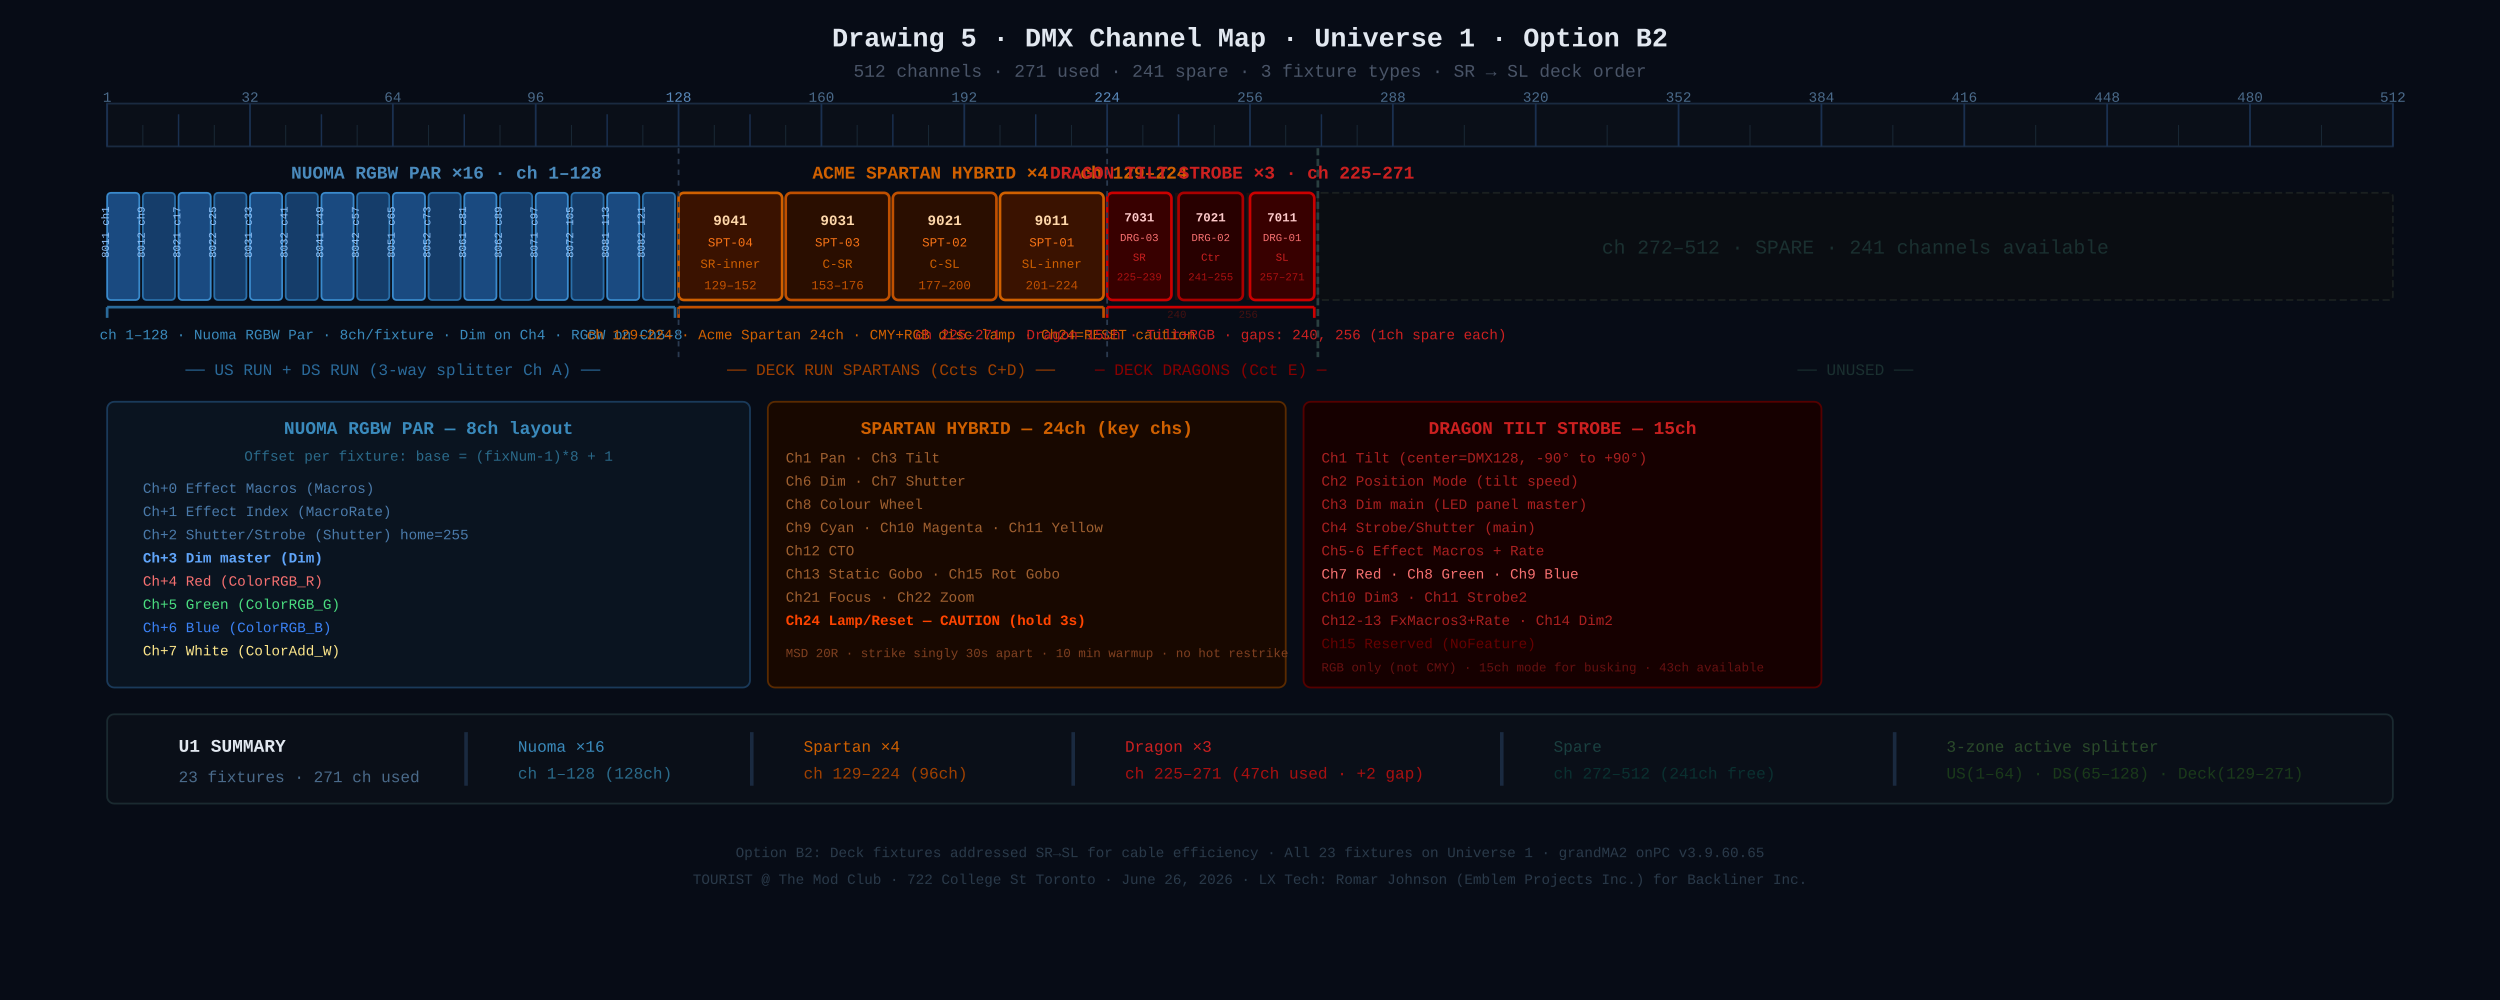
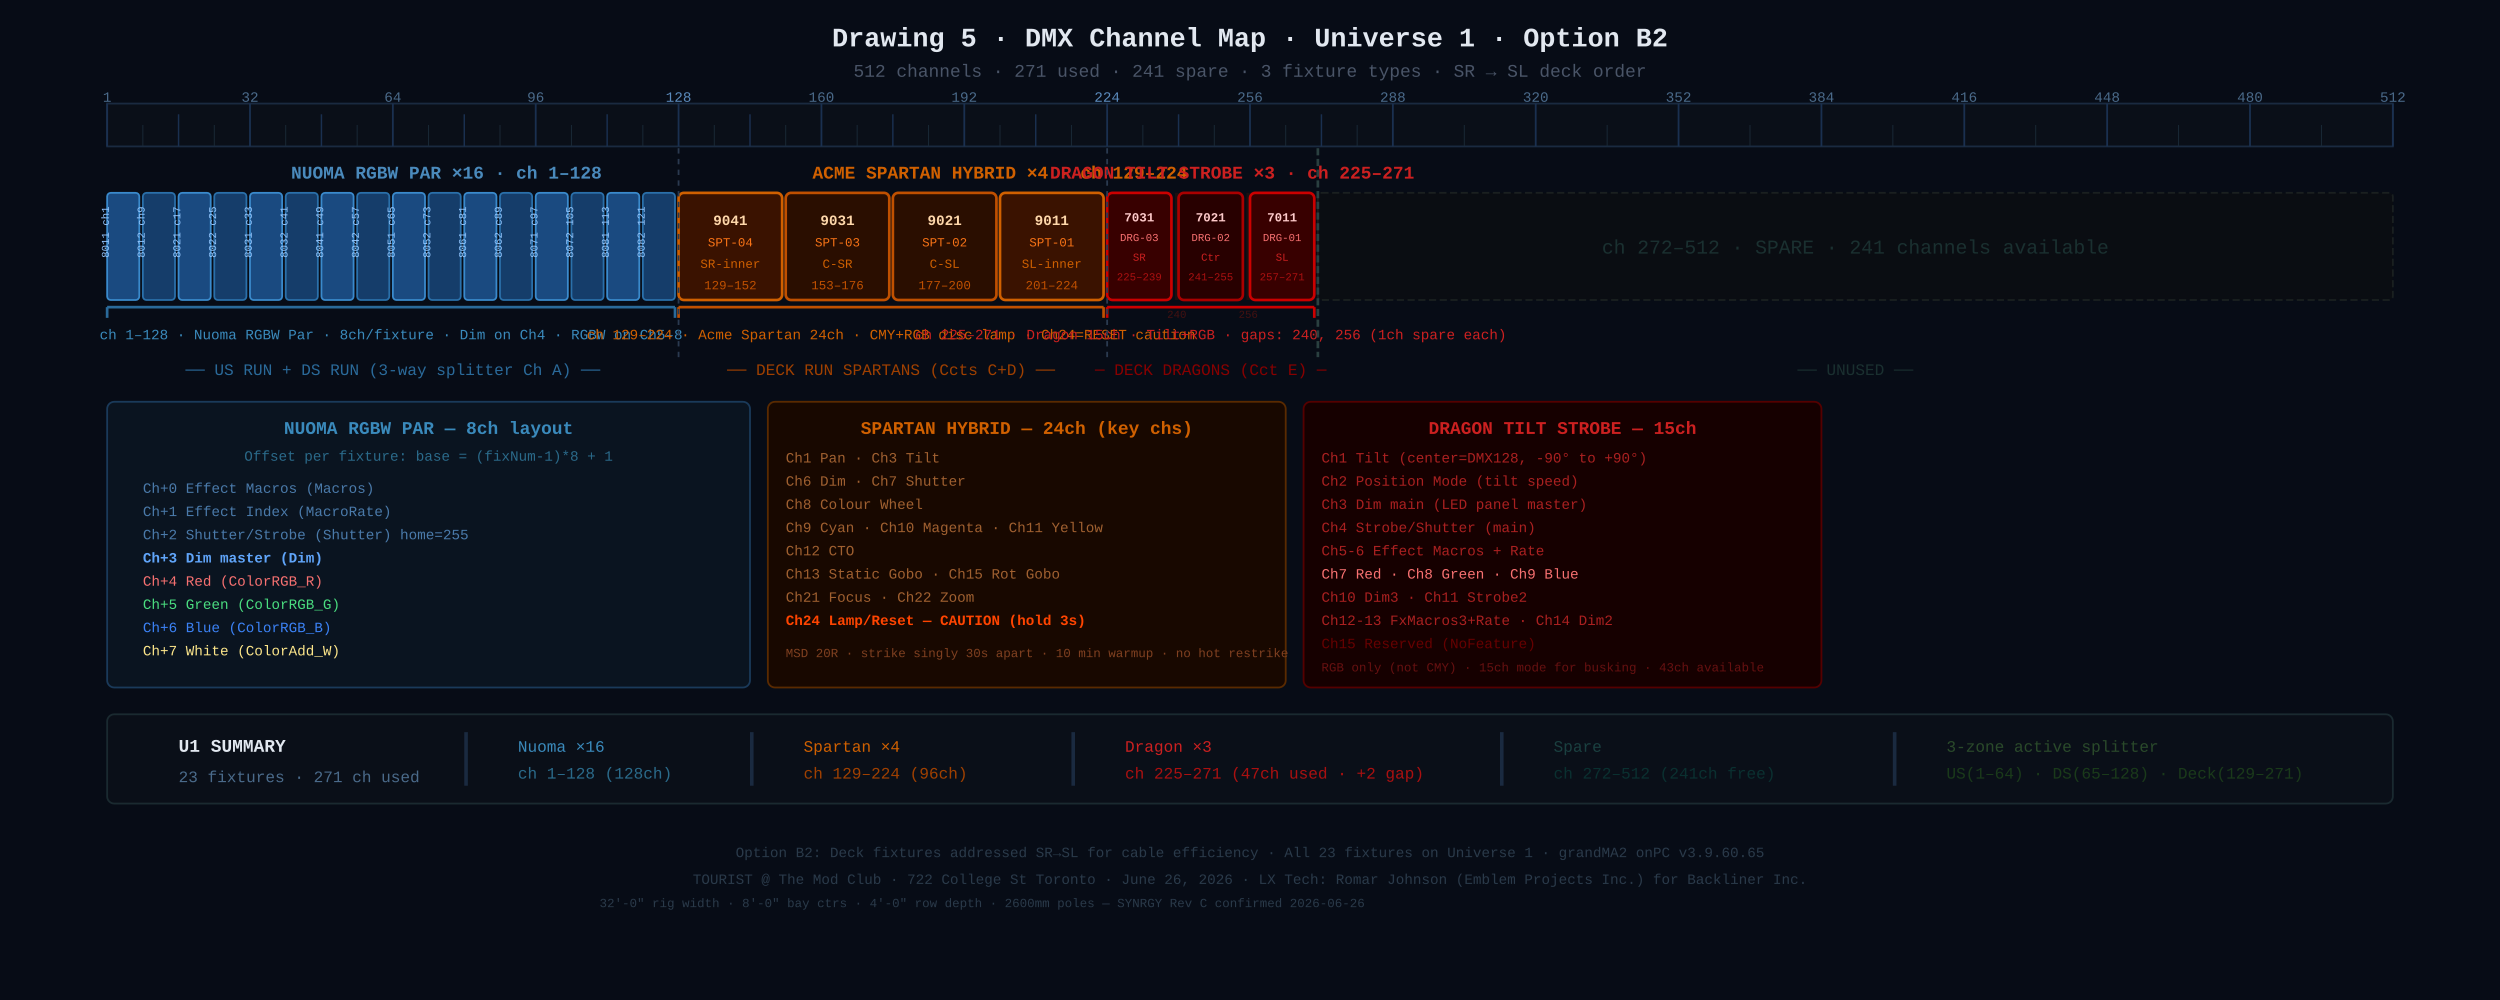
<svg xmlns="http://www.w3.org/2000/svg" viewBox="0 0 1400 560" font-family="'Courier New',Courier,monospace">
  <rect width="1400" height="560" fill="#070c16" />
  <text x="700" y="26" text-anchor="middle" font-size="15" font-weight="bold" fill="#e2e8f0">Drawing 5 · DMX Channel Map · Universe 1 · Option B2</text>
  <text x="700" y="43" text-anchor="middle" font-size="10" fill="#4a5568">512 channels · 271 used · 241 spare · 3 fixture types · SR → SL deck order</text>
  <rect x="60" y="58" width="1280" height="24" fill="#0a0f18" stroke="#1a2a40" stroke-width="1" />
  <line x1="60" y1="58" x2="60" y2="82" stroke="#1a3050" stroke-width="1" />
  <line x1="80" y1="70" x2="80" y2="82" stroke="#1a2a38" stroke-width="0.5" />
  <line x1="100" y1="64" x2="100" y2="82" stroke="#1a3050" stroke-width="0.8" />
  <line x1="120" y1="70" x2="120" y2="82" stroke="#1a2a38" stroke-width="0.5" />
  <line x1="140" y1="58" x2="140" y2="82" stroke="#1a3050" stroke-width="1" />
  <line x1="160" y1="70" x2="160" y2="82" stroke="#1a2a38" stroke-width="0.5" />
  <line x1="180" y1="64" x2="180" y2="82" stroke="#1a3050" stroke-width="0.8" />
  <line x1="200" y1="70" x2="200" y2="82" stroke="#1a2a38" stroke-width="0.5" />
  <line x1="220" y1="58" x2="220" y2="82" stroke="#1a3050" stroke-width="1" />
  <line x1="240" y1="70" x2="240" y2="82" stroke="#1a2a38" stroke-width="0.5" />
  <line x1="260" y1="64" x2="260" y2="82" stroke="#1a3050" stroke-width="0.8" />
  <line x1="280" y1="70" x2="280" y2="82" stroke="#1a2a38" stroke-width="0.5" />
  <line x1="300" y1="58" x2="300" y2="82" stroke="#1a3050" stroke-width="1" />
  <line x1="320" y1="70" x2="320" y2="82" stroke="#1a2a38" stroke-width="0.5" />
  <line x1="340" y1="64" x2="340" y2="82" stroke="#1a3050" stroke-width="0.8" />
  <line x1="360" y1="70" x2="360" y2="82" stroke="#1a2a38" stroke-width="0.5" />
  <line x1="380" y1="58" x2="380" y2="82" stroke="#1a3050" stroke-width="1" />
  <line x1="400" y1="70" x2="400" y2="82" stroke="#1a2a38" stroke-width="0.5" />
  <line x1="420" y1="64" x2="420" y2="82" stroke="#1a3050" stroke-width="0.8" />
  <line x1="440" y1="70" x2="440" y2="82" stroke="#1a2a38" stroke-width="0.5" />
  <line x1="460" y1="58" x2="460" y2="82" stroke="#1a3050" stroke-width="1" />
  <line x1="480" y1="70" x2="480" y2="82" stroke="#1a2a38" stroke-width="0.5" />
  <line x1="500" y1="64" x2="500" y2="82" stroke="#1a3050" stroke-width="0.8" />
  <line x1="520" y1="70" x2="520" y2="82" stroke="#1a2a38" stroke-width="0.5" />
  <line x1="540" y1="58" x2="540" y2="82" stroke="#1a3050" stroke-width="1" />
  <line x1="560" y1="70" x2="560" y2="82" stroke="#1a2a38" stroke-width="0.5" />
  <line x1="580" y1="64" x2="580" y2="82" stroke="#1a3050" stroke-width="0.8" />
  <line x1="600" y1="70" x2="600" y2="82" stroke="#1a2a38" stroke-width="0.5" />
  <line x1="620" y1="58" x2="620" y2="82" stroke="#1a3050" stroke-width="1" />
  <line x1="640" y1="70" x2="640" y2="82" stroke="#1a2a38" stroke-width="0.5" />
  <line x1="660" y1="64" x2="660" y2="82" stroke="#1a3050" stroke-width="0.8" />
  <line x1="680" y1="70" x2="680" y2="82" stroke="#1a2a38" stroke-width="0.5" />
  <line x1="700" y1="58" x2="700" y2="82" stroke="#1a3050" stroke-width="1" />
  <line x1="720" y1="70" x2="720" y2="82" stroke="#1a2a38" stroke-width="0.5" />
  <line x1="740" y1="64" x2="740" y2="82" stroke="#1a3050" stroke-width="0.8" />
  <line x1="760" y1="70" x2="760" y2="82" stroke="#1a2a38" stroke-width="0.5" />
  <line x1="780" y1="58" x2="780" y2="82" stroke="#1a3050" stroke-width="1" />
  <line x1="820" y1="70" x2="820" y2="82" stroke="#1a2a38" stroke-width="0.5" />
  <line x1="860" y1="58" x2="860" y2="82" stroke="#1a3050" stroke-width="1" />
  <line x1="900" y1="70" x2="900" y2="82" stroke="#1a2a38" stroke-width="0.5" />
  <line x1="940" y1="58" x2="940" y2="82" stroke="#1a3050" stroke-width="1" />
  <line x1="980" y1="70" x2="980" y2="82" stroke="#1a2a38" stroke-width="0.5" />
  <line x1="1020" y1="58" x2="1020" y2="82" stroke="#1a3050" stroke-width="1" />
  <line x1="1060" y1="70" x2="1060" y2="82" stroke="#1a2a38" stroke-width="0.5" />
  <line x1="1100" y1="58" x2="1100" y2="82" stroke="#1a3050" stroke-width="1" />
  <line x1="1140" y1="70" x2="1140" y2="82" stroke="#1a2a38" stroke-width="0.5" />
  <line x1="1180" y1="58" x2="1180" y2="82" stroke="#1a3050" stroke-width="1" />
  <line x1="1220" y1="70" x2="1220" y2="82" stroke="#1a2a38" stroke-width="0.5" />
  <line x1="1260" y1="58" x2="1260" y2="82" stroke="#1a3050" stroke-width="1" />
  <line x1="1300" y1="70" x2="1300" y2="82" stroke="#1a2a38" stroke-width="0.5" />
  <line x1="1340" y1="58" x2="1340" y2="82" stroke="#1a3050" stroke-width="1" />
  <text x="60" y="57" text-anchor="middle" font-size="8" fill="#4a6a8a">1</text>
  <text x="140" y="57" text-anchor="middle" font-size="8" fill="#4a6a8a">32</text>
  <text x="220" y="57" text-anchor="middle" font-size="8" fill="#4a6a8a">64</text>
  <text x="300" y="57" text-anchor="middle" font-size="8" fill="#4a6a8a">96</text>
  <text x="380" y="57" text-anchor="middle" font-size="8" fill="#5a8abc">128</text>
  <text x="460" y="57" text-anchor="middle" font-size="8" fill="#4a6a8a">160</text>
  <text x="540" y="57" text-anchor="middle" font-size="8" fill="#4a6a8a">192</text>
  <text x="620" y="57" text-anchor="middle" font-size="8" fill="#5a8abc">224</text>
  <text x="700" y="57" text-anchor="middle" font-size="8" fill="#4a6a8a">256</text>
  <text x="780" y="57" text-anchor="middle" font-size="8" fill="#4a6a8a">288</text>
  <text x="860" y="57" text-anchor="middle" font-size="8" fill="#4a6a8a">320</text>
  <text x="940" y="57" text-anchor="middle" font-size="8" fill="#4a6a8a">352</text>
  <text x="1020" y="57" text-anchor="middle" font-size="8" fill="#4a6a8a">384</text>
  <text x="1100" y="57" text-anchor="middle" font-size="8" fill="#4a6a8a">416</text>
  <text x="1180" y="57" text-anchor="middle" font-size="8" fill="#4a6a8a">448</text>
  <text x="1260" y="57" text-anchor="middle" font-size="8" fill="#4a6a8a">480</text>
  <text x="1340" y="57" text-anchor="middle" font-size="8" fill="#4a6a8a">512</text>
  <text x="250" y="100" text-anchor="middle" font-size="10" font-weight="bold" fill="#4a8abc">NUOMA RGBW PAR ×16 · ch 1–128</text>
  <rect x="60" y="108" width="18" height="60" rx="2" fill="#1a4a80" stroke="#3a8acc" stroke-width="1" />
  <text x="69" y="122" text-anchor="middle" font-size="6" fill="#93c5fd" transform="rotate(-90,69,130)">8011 ch1</text>
  <rect x="80" y="108" width="18" height="60" rx="2" fill="#153d6a" stroke="#2a70aa" stroke-width="1" />
  <text x="89" y="122" text-anchor="middle" font-size="6" fill="#93c5fd" transform="rotate(-90,89,130)">8012 ch9</text>
  <rect x="100" y="108" width="18" height="60" rx="2" fill="#1a4a80" stroke="#3a8acc" stroke-width="1" />
  <text x="109" y="122" text-anchor="middle" font-size="6" fill="#93c5fd" transform="rotate(-90,109,130)">8021 c17</text>
  <rect x="120" y="108" width="18" height="60" rx="2" fill="#153d6a" stroke="#2a70aa" stroke-width="1" />
  <text x="129" y="122" text-anchor="middle" font-size="6" fill="#93c5fd" transform="rotate(-90,129,130)">8022 c25</text>
  <rect x="140" y="108" width="18" height="60" rx="2" fill="#1a4a80" stroke="#3a8acc" stroke-width="1" />
  <text x="149" y="122" text-anchor="middle" font-size="6" fill="#93c5fd" transform="rotate(-90,149,130)">8031 c33</text>
  <rect x="160" y="108" width="18" height="60" rx="2" fill="#153d6a" stroke="#2a70aa" stroke-width="1" />
  <text x="169" y="122" text-anchor="middle" font-size="6" fill="#93c5fd" transform="rotate(-90,169,130)">8032 c41</text>
  <rect x="180" y="108" width="18" height="60" rx="2" fill="#1a4a80" stroke="#3a8acc" stroke-width="1" />
  <text x="189" y="122" text-anchor="middle" font-size="6" fill="#93c5fd" transform="rotate(-90,189,130)">8041 c49</text>
  <rect x="200" y="108" width="18" height="60" rx="2" fill="#153d6a" stroke="#2a70aa" stroke-width="1" />
  <text x="209" y="122" text-anchor="middle" font-size="6" fill="#93c5fd" transform="rotate(-90,209,130)">8042 c57</text>
  <rect x="220" y="108" width="18" height="60" rx="2" fill="#1a4a80" stroke="#3a8acc" stroke-width="1" />
  <text x="229" y="122" text-anchor="middle" font-size="6" fill="#93c5fd" transform="rotate(-90,229,130)">8051 c65</text>
  <rect x="240" y="108" width="18" height="60" rx="2" fill="#153d6a" stroke="#2a70aa" stroke-width="1" />
  <text x="249" y="122" text-anchor="middle" font-size="6" fill="#93c5fd" transform="rotate(-90,249,130)">8052 c73</text>
  <rect x="260" y="108" width="18" height="60" rx="2" fill="#1a4a80" stroke="#3a8acc" stroke-width="1" />
  <text x="269" y="122" text-anchor="middle" font-size="6" fill="#93c5fd" transform="rotate(-90,269,130)">8061 c81</text>
  <rect x="280" y="108" width="18" height="60" rx="2" fill="#153d6a" stroke="#2a70aa" stroke-width="1" />
  <text x="289" y="122" text-anchor="middle" font-size="6" fill="#93c5fd" transform="rotate(-90,289,130)">8062 c89</text>
  <rect x="300" y="108" width="18" height="60" rx="2" fill="#1a4a80" stroke="#3a8acc" stroke-width="1" />
  <text x="309" y="122" text-anchor="middle" font-size="6" fill="#93c5fd" transform="rotate(-90,309,130)">8071 c97</text>
  <rect x="320" y="108" width="18" height="60" rx="2" fill="#153d6a" stroke="#2a70aa" stroke-width="1" />
  <text x="329" y="122" text-anchor="middle" font-size="6" fill="#93c5fd" transform="rotate(-90,329,130)">8072 105</text>
  <rect x="340" y="108" width="18" height="60" rx="2" fill="#1a4a80" stroke="#3a8acc" stroke-width="1" />
  <text x="349" y="122" text-anchor="middle" font-size="6" fill="#93c5fd" transform="rotate(-90,349,130)">8081 113</text>
  <rect x="360" y="108" width="18" height="60" rx="2" fill="#153d6a" stroke="#2a70aa" stroke-width="1" />
  <text x="369" y="122" text-anchor="middle" font-size="6" fill="#93c5fd" transform="rotate(-90,369,130)">8082 121</text>
  <line x1="60" y1="172" x2="378" y2="172" stroke="#2a6a9a" stroke-width="1.5" />
  <line x1="60" y1="172" x2="60" y2="178" stroke="#2a6a9a" stroke-width="1.5" />
  <line x1="378" y1="172" x2="378" y2="178" stroke="#2a6a9a" stroke-width="1.5" />
  <text x="219" y="190" text-anchor="middle" font-size="8" fill="#3a8abc">ch 1–128 · Nuoma RGBW Par · 8ch/fixture · Dim on Ch4 · RGBW on Ch5–8</text>
  <text x="560" y="100" text-anchor="middle" font-size="10" font-weight="bold" fill="#d06000">ACME SPARTAN HYBRID ×4 · ch 129–224</text>
  <rect x="380" y="108" width="58" height="60" rx="3" fill="#3a1200" stroke="#d06000" stroke-width="1.5" />
  <text x="409" y="126" text-anchor="middle" font-size="8" font-weight="bold" fill="#fed7aa">9041</text>
  <text x="409" y="138" text-anchor="middle" font-size="7" fill="#f97316">SPT-04</text>
  <text x="409" y="150" text-anchor="middle" font-size="7" fill="#d06000">SR-inner</text>
  <text x="409" y="162" text-anchor="middle" font-size="7" fill="#c05000">129–152</text>
  <rect x="440" y="108" width="58" height="60" rx="3" fill="#2a0e00" stroke="#c05000" stroke-width="1.5" />
  <text x="469" y="126" text-anchor="middle" font-size="8" font-weight="bold" fill="#fed7aa">9031</text>
  <text x="469" y="138" text-anchor="middle" font-size="7" fill="#f97316">SPT-03</text>
  <text x="469" y="150" text-anchor="middle" font-size="7" fill="#d06000">C-SR</text>
  <text x="469" y="162" text-anchor="middle" font-size="7" fill="#c05000">153–176</text>
  <rect x="500" y="108" width="58" height="60" rx="3" fill="#2a0e00" stroke="#c05000" stroke-width="1.5" />
  <text x="529" y="126" text-anchor="middle" font-size="8" font-weight="bold" fill="#fed7aa">9021</text>
  <text x="529" y="138" text-anchor="middle" font-size="7" fill="#f97316">SPT-02</text>
  <text x="529" y="150" text-anchor="middle" font-size="7" fill="#d06000">C-SL</text>
  <text x="529" y="162" text-anchor="middle" font-size="7" fill="#c05000">177–200</text>
  <rect x="560" y="108" width="58" height="60" rx="3" fill="#3a1200" stroke="#d06000" stroke-width="1.5" />
  <text x="589" y="126" text-anchor="middle" font-size="8" font-weight="bold" fill="#fed7aa">9011</text>
  <text x="589" y="138" text-anchor="middle" font-size="7" fill="#f97316">SPT-01</text>
  <text x="589" y="150" text-anchor="middle" font-size="7" fill="#d06000">SL-inner</text>
  <text x="589" y="162" text-anchor="middle" font-size="7" fill="#c05000">201–224</text>
  <line x1="380" y1="172" x2="618" y2="172" stroke="#c05000" stroke-width="1.5" />
  <line x1="380" y1="172" x2="380" y2="178" stroke="#c05000" stroke-width="1.5" />
  <line x1="618" y1="172" x2="618" y2="178" stroke="#c05000" stroke-width="1.5" />
  <text x="499" y="190" text-anchor="middle" font-size="8" fill="#d06000">ch 129–224 · Acme Spartan 24ch · CMY+RGB disc lamp · Ch24=RESET caution</text>
  <text x="690" y="100" text-anchor="middle" font-size="10" font-weight="bold" fill="#cc2020">DRAGON TILT STROBE ×3 · ch 225–271</text>
  <rect x="620" y="108" width="36" height="60" rx="3" fill="#380000" stroke="#cc0000" stroke-width="1.5" />
  <text x="638" y="124" text-anchor="middle" font-size="7" font-weight="bold" fill="#fecaca">7031</text>
  <text x="638" y="135" text-anchor="middle" font-size="6" fill="#f87171">DRG-03</text>
  <text x="638" y="146" text-anchor="middle" font-size="6" fill="#cc2020">SR</text>
  <text x="638" y="157" text-anchor="middle" font-size="6" fill="#aa1010">225–239</text>
  <rect x="658" y="108" width="2" height="60" rx="0" fill="#1a1010" />
  <text x="659" y="178" text-anchor="middle" font-size="6" fill="#441010">240</text>
  <rect x="660" y="108" width="36" height="60" rx="3" fill="#280000" stroke="#aa0000" stroke-width="1.5" />
  <text x="678" y="124" text-anchor="middle" font-size="7" font-weight="bold" fill="#fecaca">7021</text>
  <text x="678" y="135" text-anchor="middle" font-size="6" fill="#f87171">DRG-02</text>
  <text x="678" y="146" text-anchor="middle" font-size="6" fill="#cc2020">Ctr</text>
  <text x="678" y="157" text-anchor="middle" font-size="6" fill="#aa1010">241–255</text>
  <rect x="698" y="108" width="2" height="60" rx="0" fill="#1a1010" />
  <text x="699" y="178" text-anchor="middle" font-size="6" fill="#441010">256</text>
  <rect x="700" y="108" width="36" height="60" rx="3" fill="#380000" stroke="#cc0000" stroke-width="1.5" />
  <text x="718" y="124" text-anchor="middle" font-size="7" font-weight="bold" fill="#fecaca">7011</text>
  <text x="718" y="135" text-anchor="middle" font-size="6" fill="#f87171">DRG-01</text>
  <text x="718" y="146" text-anchor="middle" font-size="6" fill="#cc2020">SL</text>
  <text x="718" y="157" text-anchor="middle" font-size="6" fill="#aa1010">257–271</text>
  <line x1="620" y1="172" x2="736" y2="172" stroke="#cc0000" stroke-width="1.5" />
  <line x1="620" y1="172" x2="620" y2="178" stroke="#cc0000" stroke-width="1.5" />
  <line x1="736" y1="172" x2="736" y2="178" stroke="#cc0000" stroke-width="1.5" />
  <text x="678" y="190" text-anchor="middle" font-size="8" fill="#cc2020">ch 225–271 · Dragon 15ch · Tilt+RGB · gaps: 240, 256 (1ch spare each)</text>
  <rect x="738" y="108" width="602" height="60" rx="2" fill="#0a0d12" stroke="#1a2020" stroke-width="1" stroke-dasharray="4,2" />
  <text x="1039" y="142" text-anchor="middle" font-size="11" fill="#1a3030">ch 272–512 · SPARE · 241 channels available</text>
  <line x1="380" y1="83" x2="380" y2="200" stroke="#2a3a50" stroke-width="1" stroke-dasharray="3,3" />
  <line x1="620" y1="83" x2="620" y2="200" stroke="#2a3a50" stroke-width="1" stroke-dasharray="3,3" />
  <line x1="738" y1="83" x2="738" y2="200" stroke="#2a4040" stroke-width="1.5" stroke-dasharray="4,2" />
  <text x="220" y="210" text-anchor="middle" font-size="9" fill="#2a6a9a">── US RUN + DS RUN (3-way splitter Ch A) ──</text>
  <text x="499" y="210" text-anchor="middle" font-size="9" fill="#a04000">── DECK RUN SPARTANS (Ccts C+D) ──</text>
  <text x="678" y="210" text-anchor="middle" font-size="9" fill="#880000">─ DECK DRAGONS (Cct E) ─</text>
  <text x="1039" y="210" text-anchor="middle" font-size="9" fill="#1a3030">── UNUSED ──</text>
  <rect x="60" y="225" width="360" height="160" rx="4" fill="#0a1420" stroke="#1a3a5a" stroke-width="1" />
  <text x="240" y="243" text-anchor="middle" font-size="10" font-weight="bold" fill="#3a8abc">NUOMA RGBW PAR — 8ch layout</text>
  <text x="240" y="258" text-anchor="middle" font-size="8" fill="#2a6a8a">Offset per fixture: base = (fixNum-1)*8 + 1</text>
  <text x="80" y="276" font-size="8" fill="#4a7aaa">Ch+0  Effect Macros (Macros)</text>
  <text x="80" y="289" font-size="8" fill="#4a7aaa">Ch+1  Effect Index  (MacroRate)</text>
  <text x="80" y="302" font-size="8" fill="#4a7aaa">Ch+2  Shutter/Strobe (Shutter)   home=255</text>
  <text x="80" y="315" font-size="8" font-weight="bold" fill="#60a5fa">Ch+3  Dim master    (Dim)</text>
  <text x="80" y="328" font-size="8" fill="#f87171">Ch+4  Red           (ColorRGB_R)</text>
  <text x="80" y="341" font-size="8" fill="#4ade80">Ch+5  Green         (ColorRGB_G)</text>
  <text x="80" y="354" font-size="8" fill="#3b82f6">Ch+6  Blue          (ColorRGB_B)</text>
  <text x="80" y="367" font-size="8" fill="#fde68a">Ch+7  White         (ColorAdd_W)</text>
  <rect x="430" y="225" width="290" height="160" rx="4" fill="#180800" stroke="#5a2a00" stroke-width="1" />
  <text x="575" y="243" text-anchor="middle" font-size="10" font-weight="bold" fill="#d06000">SPARTAN HYBRID — 24ch (key chs)</text>
  <text x="440" y="259" font-size="8" fill="#a06030">Ch1 Pan · Ch3 Tilt</text>
  <text x="440" y="272" font-size="8" fill="#a06030">Ch6 Dim · Ch7 Shutter</text>
  <text x="440" y="285" font-size="8" fill="#a06030">Ch8 Colour Wheel</text>
  <text x="440" y="298" font-size="8" fill="#a06030">Ch9 Cyan · Ch10 Magenta · Ch11 Yellow</text>
  <text x="440" y="311" font-size="8" fill="#a06030">Ch12 CTO</text>
  <text x="440" y="324" font-size="8" fill="#a06030">Ch13 Static Gobo · Ch15 Rot Gobo</text>
  <text x="440" y="337" font-size="8" fill="#a06030">Ch21 Focus · Ch22 Zoom</text>
  <text x="440" y="350" font-size="8" font-weight="bold" fill="#ff4400">Ch24 Lamp/Reset — CAUTION (hold 3s)</text>
  <text x="440" y="368" font-size="7" fill="#804020">MSD 20R · strike singly 30s apart · 10 min warmup · no hot restrike</text>
  <rect x="730" y="225" width="290" height="160" rx="4" fill="#160000" stroke="#550000" stroke-width="1" />
  <text x="875" y="243" text-anchor="middle" font-size="10" font-weight="bold" fill="#cc2020">DRAGON TILT STROBE — 15ch</text>
  <text x="740" y="259" font-size="8" fill="#aa2020">Ch1  Tilt (center=DMX128, -90° to +90°)</text>
  <text x="740" y="272" font-size="8" fill="#aa2020">Ch2  Position Mode (tilt speed)</text>
  <text x="740" y="285" font-size="8" fill="#aa2020">Ch3  Dim main (LED panel master)</text>
  <text x="740" y="298" font-size="8" fill="#aa2020">Ch4  Strobe/Shutter (main)</text>
  <text x="740" y="311" font-size="8" fill="#aa2020">Ch5-6 Effect Macros + Rate</text>
  <text x="740" y="324" font-size="8" fill="#f87171">Ch7 Red · Ch8 Green · Ch9 Blue</text>
  <text x="740" y="337" font-size="8" fill="#aa2020">Ch10 Dim3 · Ch11 Strobe2</text>
  <text x="740" y="350" font-size="8" fill="#aa2020">Ch12-13 FxMacros3+Rate · Ch14 Dim2</text>
  <text x="740" y="363" font-size="8" fill="#660000">Ch15 Reserved (NoFeature)</text>
  <text x="740" y="376" font-size="7" fill="#661010">RGB only (not CMY) · 15ch mode for busking · 43ch available</text>
  <rect x="60" y="400" width="1280" height="50" rx="4" fill="#0a0f18" stroke="#1a2a30" stroke-width="1" />
  <text x="100" y="421" font-size="10" font-weight="bold" fill="#e2e8f0">U1 SUMMARY</text>
  <text x="100" y="438" font-size="9" fill="#4a6a8a">23 fixtures · 271 ch used</text>
  <rect x="260" y="410" width="2" height="30" fill="#1a2a40" />
  <text x="290" y="421" font-size="9" fill="#3a8abc">Nuoma ×16</text>
  <text x="290" y="436" font-size="9" fill="#2a6a8a">ch 1–128 (128ch)</text>
  <rect x="420" y="410" width="2" height="30" fill="#1a2a40" />
  <text x="450" y="421" font-size="9" fill="#d06000">Spartan ×4</text>
  <text x="450" y="436" font-size="9" fill="#a04000">ch 129–224 (96ch)</text>
  <rect x="600" y="410" width="2" height="30" fill="#1a2a40" />
  <text x="630" y="421" font-size="9" fill="#cc2020">Dragon ×3</text>
  <text x="630" y="436" font-size="9" fill="#aa1010">ch 225–271 (47ch used · +2 gap)</text>
  <rect x="840" y="410" width="2" height="30" fill="#1a2a40" />
  <text x="870" y="421" font-size="9" fill="#1a4040">Spare</text>
  <text x="870" y="436" font-size="9" fill="#0a3030">ch 272–512 (241ch free)</text>
  <rect x="1060" y="410" width="2" height="30" fill="#1a2a40" />
  <text x="1090" y="421" font-size="9" fill="#2a4a2a">3-zone active splitter</text>
  <text x="1090" y="436" font-size="9" fill="#1a3a1a">US(1–64) · DS(65–128) · Deck(129–271)</text>
  <text x="700" y="480" text-anchor="middle" font-size="8" fill="#2a3a4a">Option B2: Deck fixtures addressed SR→SL for cable efficiency · All 23 fixtures on Universe 1 · grandMA2 onPC v3.9.60.65</text>
  <text x="700" y="495" text-anchor="middle" font-size="8" fill="#2a3a4a">TOURIST @ The Mod Club · 722 College St Toronto · June 26, 2026 · LX Tech: Romar Johnson (Emblem Projects Inc.) for Backliner Inc.</text>
+   <text x="550" y="508" text-anchor="middle" font-size="7" fill="#2a3a4a">32'-0" rig width · 8'-0" bay ctrs · 4'-0" row depth · 2600mm poles — SYNRGY Rev C confirmed 2026-06-26</text>
</svg>
